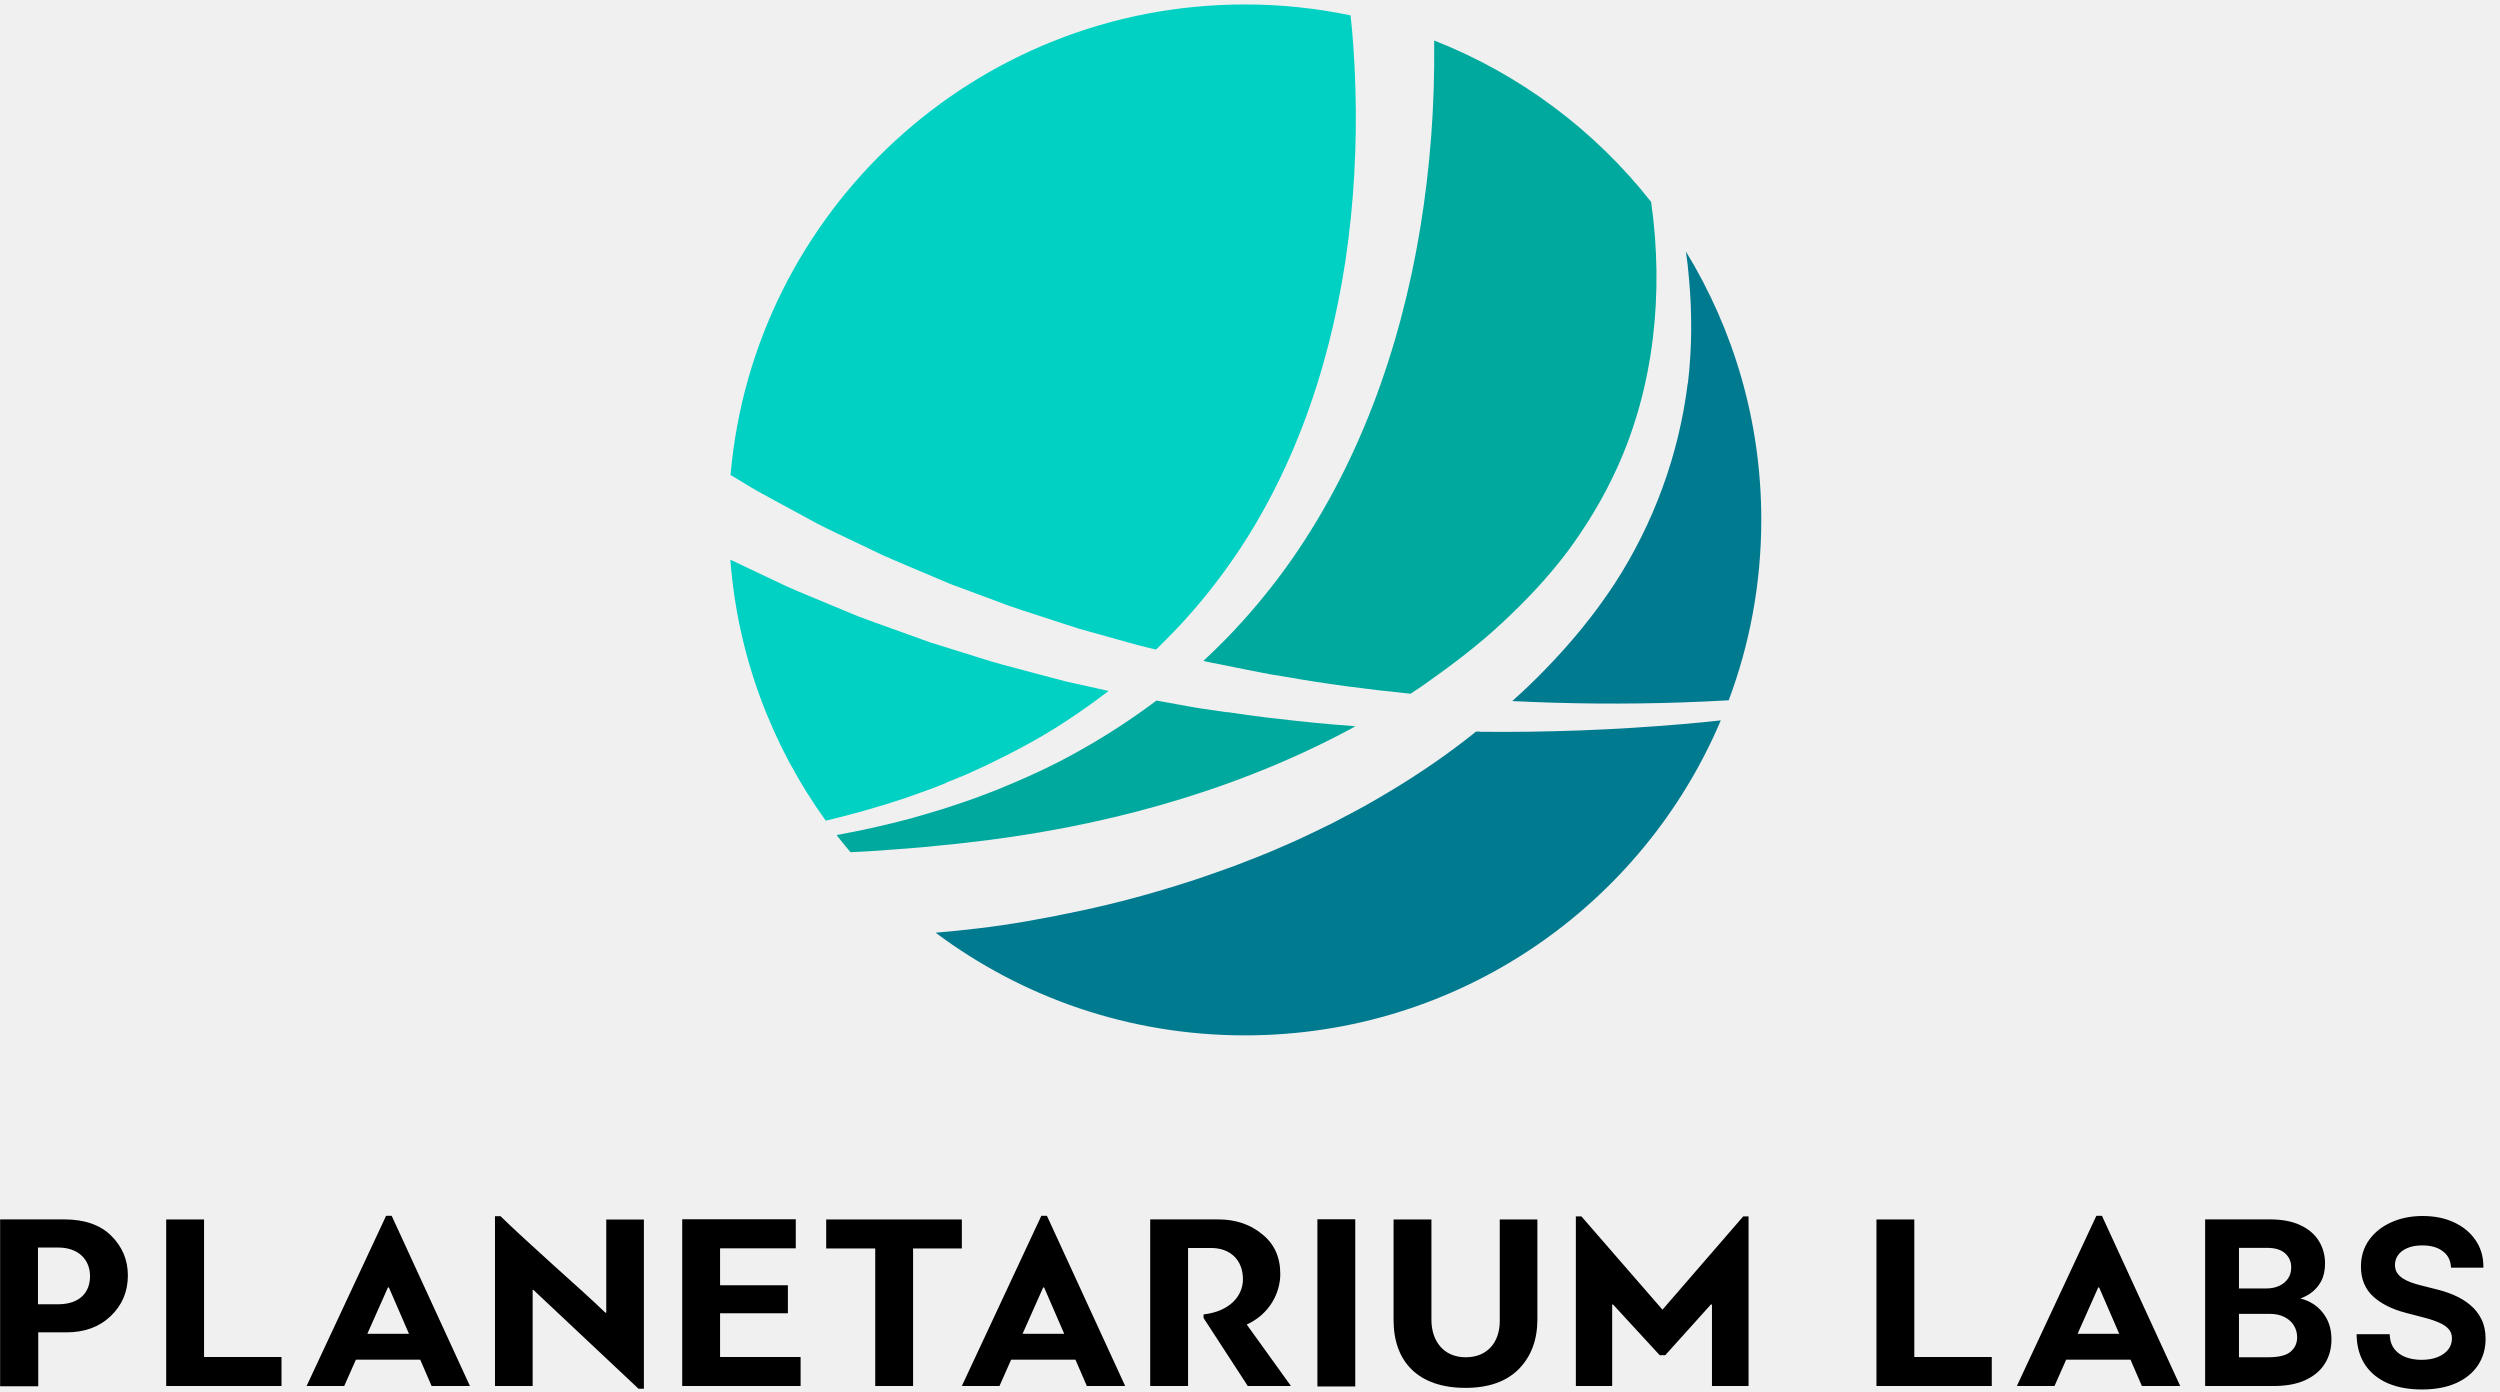
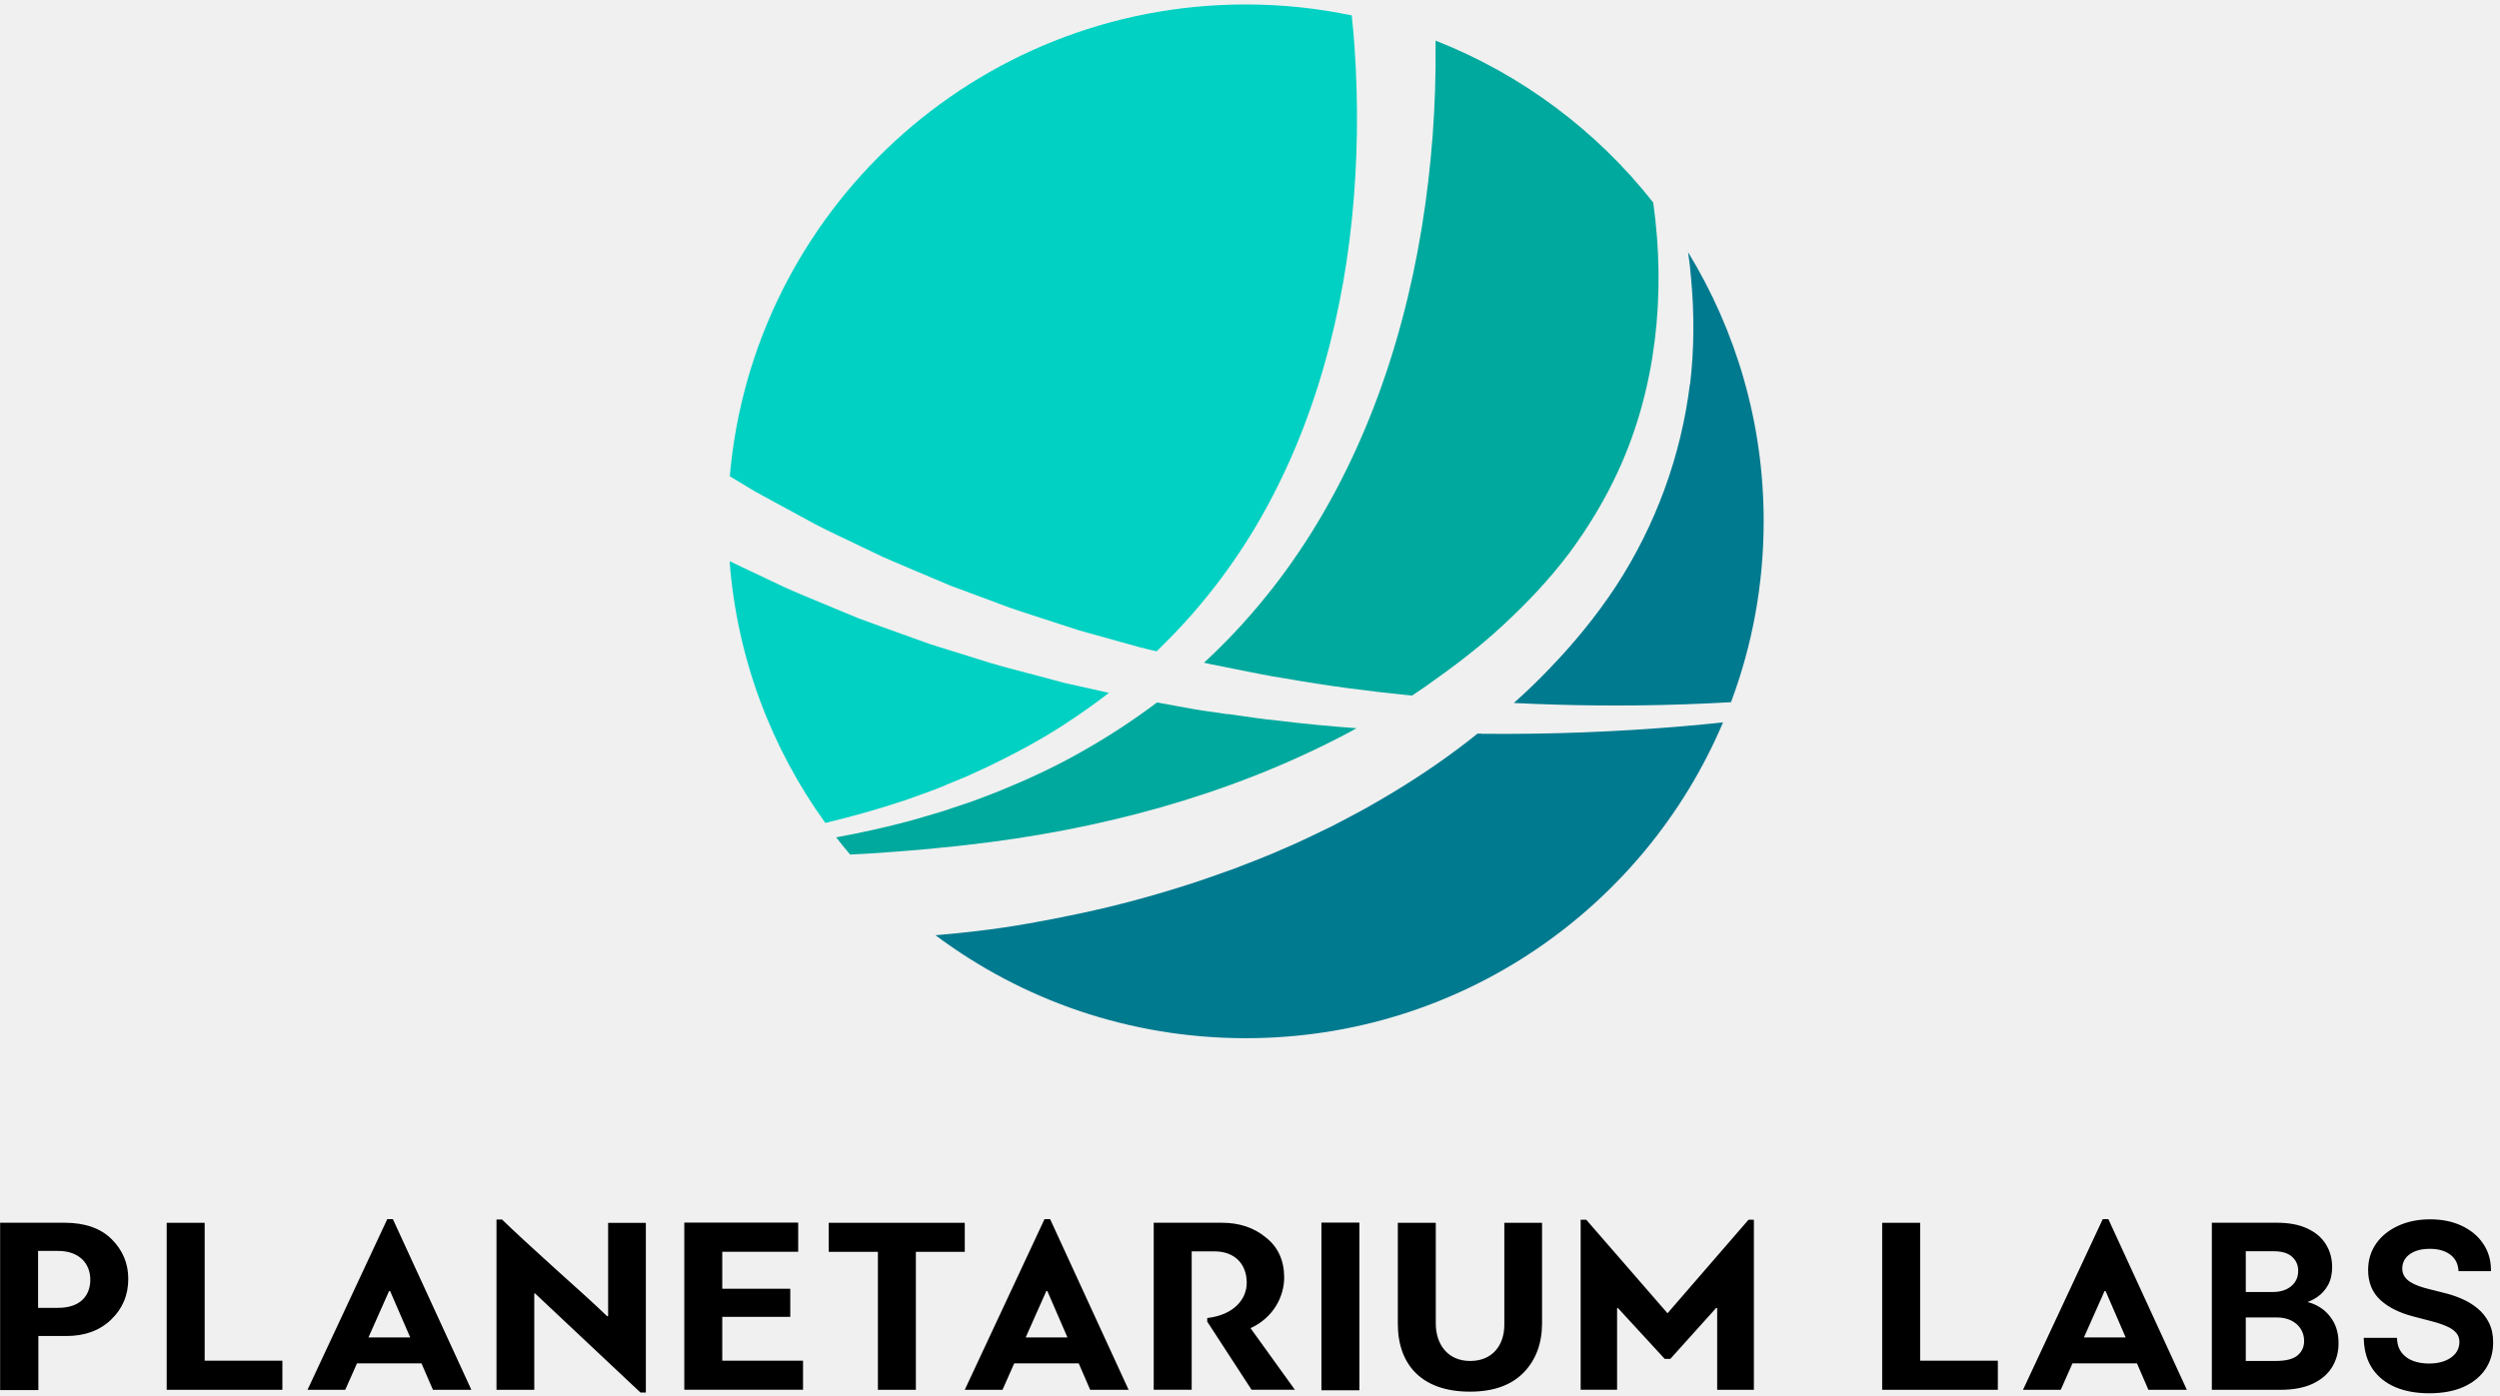
- <svg xmlns="http://www.w3.org/2000/svg" width="291" height="162" fill="none" viewBox="0 0 291 162">
-   <g clip-path="url(#a)">
-     <path fill="#00A99D" d="M166.593 15.825c-.543 7.141-1.664 14.247-3.513 21.192-1.838 6.933-4.404 13.705-7.791 20.05-1.699 3.172-3.595 6.241-5.71 9.148-2.115 2.907-4.438 5.664-6.946 8.225-.833.854-1.699 1.684-2.566 2.492.277.069.554.127.843.185l2.832.565c1.884.358 3.768.784 5.675 1.061 4.89.865 9.814 1.511 14.772 2.007.601-.392 1.202-.796 1.792-1.211 3.097-2.18 6.126-4.476 8.888-7.06 2.763-2.561 5.329-5.284 7.583-8.271 2.219-2.999 4.161-6.207 5.721-9.621 4.346-9.483 5.525-20.396 4.022-31.079-6.542-8.318-15.245-14.859-25.255-18.793v.369c.035 3.599-.081 7.176-.347 10.752v-.012Z" />
-     <path fill="#00D1C2" d="M110.142 91.099c.786-.323 1.583-.623 2.369-.969l2.323-1.061c3.063-1.477 6.069-3.057 8.912-4.903 1.815-1.177 3.583-2.423 5.294-3.738l-3.676-.819-1.445-.323-1.433-.381-2.866-.761c-1.919-.508-3.838-.992-5.722-1.615l-5.687-1.776-5.605-2.019c-.937-.346-1.873-.669-2.798-1.027l-2.751-1.142c-1.838-.773-3.687-1.511-5.502-2.319l-5.409-2.561-1.133-.542c.855 11.294 4.855 21.711 11.108 30.386 3.121-.75 6.207-1.615 9.247-2.63 1.607-.588 3.236-1.119 4.808-1.788l-.034-.012ZM87.534 56.79c.405.254.821.484 1.237.704l1.248.681 5.016 2.723c1.688.877 3.421 1.661 5.131 2.492l2.578 1.234c.867.392 1.757.75 2.624 1.131l5.27 2.227 5.375 1.996c1.78.704 3.606 1.258 5.433 1.857l2.727.888 1.364.438 1.387.392 5.548 1.546c.694.185 1.399.346 2.092.508 1.515-1.465 2.983-2.988 4.358-4.58 2.185-2.526 4.184-5.203 5.976-8.006 1.791-2.803 3.375-5.745 4.762-8.768 2.774-6.045 4.762-12.448 6.08-18.977 1.329-6.529 1.964-13.209 2.069-19.877.046-3.334-.047-6.68-.278-9.99-.081-1.211-.196-2.423-.324-3.622-3.976-.831-8.102-1.269-12.332-1.269C113.483.54 87.696 24.604 85.037 55.279c.023.012.046.023.069.046l2.439 1.477-.012-.011Z" />
-     <path fill="#00A99D" d="m142.828 82.908-2.935-.427c-.983-.138-1.942-.346-2.913-.508-.786-.15-1.584-.288-2.37-.427-2.855 2.146-5.848 4.095-8.946 5.826-3.086 1.754-6.322 3.219-9.582 4.545l-2.473.946c-.821.311-1.665.565-2.497.854-1.653.588-3.364 1.027-5.039 1.534-2.879.773-5.78 1.419-8.692 1.95.52.681 1.063 1.338 1.618 1.996.682-.035 1.364-.069 2.034-.104 1.919-.127 3.826-.265 5.745-.427.959-.069 1.907-.173 2.866-.277.959-.092 1.907-.173 2.855-.3 15.223-1.696 30.26-5.687 43.737-12.724.52-.265 1.029-.554 1.538-.831-3.029-.219-6.057-.508-9.074-.877-1.965-.185-3.907-.508-5.872-.773v.023Z" />
-     <path fill="#007A8F" d="M172.258 85.158h-.451c-.358.288-.717.577-1.075.854-3.283 2.55-6.739 4.834-10.322 6.91-1.78 1.061-3.617 1.996-5.455 2.965-1.861.888-3.711 1.823-5.618 2.619-1.884.854-3.814 1.569-5.733 2.318-1.942.692-3.883 1.396-5.848 2.008-3.919 1.246-7.906 2.318-11.929 3.172-4.022.854-8.067 1.615-12.136 2.077-1.595.196-3.19.346-4.785.484 10.033 7.51 22.493 11.952 36.004 11.952 24.909 0 46.269-15.124 55.389-36.663-1.503.162-3.006.311-4.52.438-7.802.669-15.65.969-23.51.888l-.011-.023Zm24.191-40.527c-.509 4.107-1.491 8.191-2.925 12.113-1.433 3.934-3.317 7.718-5.606 11.236-2.3 3.507-4.981 6.772-7.882 9.76-1.283 1.35-2.636 2.63-4.011 3.865 6.519.323 13.072.381 19.614.162 1.861-.058 3.722-.15 5.583-.254 2.451-6.541 3.791-13.613 3.791-21.008 0-11.444-3.213-22.127-8.772-31.229.15 1.004.265 2.007.346 3.022.382 4.072.37 8.214-.115 12.321l-.023.011Z" />
+ <svg xmlns="http://www.w3.org/2000/svg" fill="none" viewBox="0 0 290 162">
+   <g clip-path="url(#clip0_1755_5005)">
+     <path fill="#00A99D" d="M166.248 15.825c-.543 7.141-1.665 14.247-3.514 21.192-1.838 6.933-4.404 13.705-7.79 20.05-1.7 3.172-3.595 6.241-5.71 9.148-2.116 2.907-4.439 5.664-6.947 8.225-.832.854-1.699 1.684-2.566 2.492.277.069.555.127.844.185l2.832.565c1.884.358 3.768.784 5.675 1.061 4.889.865 9.813 1.511 14.772 2.007.601-.392 1.202-.796 1.791-1.211 3.098-2.18 6.126-4.476 8.889-7.06 2.762-2.561 5.328-5.284 7.582-8.271 2.219-2.999 4.161-6.207 5.721-9.621 4.346-9.483 5.525-20.396 4.023-31.079-6.542-8.318-15.246-14.859-25.255-18.793v.369c.034 3.599-.081 7.176-.347 10.752v-.012Z" />
+     <path fill="#00D1C2" d="M109.796 91.099c.786-.323 1.584-.623 2.37-.969l2.323-1.061c3.063-1.477 6.068-3.057 8.911-4.903 1.815-1.177 3.584-2.423 5.294-3.738l-3.675-.819-1.445-.323-1.433-.381-2.867-.761c-1.919-.508-3.837-.992-5.721-1.615l-5.687-1.776-5.606-2.019c-.936-.346-1.873-.669-2.797-1.027l-2.751-1.142c-1.838-.773-3.687-1.511-5.502-2.319l-5.409-2.561-1.133-.542c.855 11.294 4.854 21.711 11.108 30.386 3.121-.75 6.207-1.615 9.246-2.63 1.607-.588 3.237-1.119 4.809-1.788l-.035-.012ZM87.189 56.79c.405.254.821.484 1.237.704l1.248.681 5.016 2.723c1.688.877 3.421 1.661 5.132 2.492l2.577 1.234c.867.392 1.757.75 2.624 1.131l5.271 2.227 5.375 1.996c1.78.704 3.606 1.258 5.432 1.857l2.728.888 1.364.438 1.387.392 5.548 1.546c.693.185 1.398.346 2.092.508 1.514-1.465 2.982-2.988 4.357-4.58 2.185-2.526 4.185-5.203 5.976-8.006 1.792-2.803 3.375-5.745 4.762-8.768 2.774-6.045 4.762-12.448 6.08-18.977 1.329-6.529 1.965-13.209 2.069-19.877.046-3.334-.046-6.68-.277-9.99-.081-1.211-.197-2.423-.324-3.622C152.887.955 148.76.517 144.53.517 113.137.54 87.35 24.604 84.692 55.279c.023.012.046.023.069.046L87.2 56.802l-.011-.011Z" />
+     <path fill="#00A99D" d="m142.483 82.908-2.936-.427c-.982-.138-1.942-.346-2.913-.508-.786-.15-1.583-.288-2.369-.427-2.855 2.146-5.849 4.095-8.946 5.826-3.087 1.754-6.323 3.219-9.582 4.545l-2.474.946c-.821.311-1.664.565-2.497.854-1.652.588-3.363 1.027-5.039 1.534-2.878.773-5.779 1.419-8.692 1.95.52.681 1.063 1.338 1.618 1.996.682-.035 1.364-.069 2.034-.104 1.919-.127 3.826-.265 5.745-.427.959-.069 1.907-.173 2.867-.277.959-.092 1.907-.173 2.854-.3 15.223-1.696 30.261-5.687 43.738-12.724.52-.265 1.028-.554 1.537-.831-3.028-.219-6.057-.508-9.073-.877-1.965-.185-3.907-.508-5.872-.773v.023Z" />
+     <path fill="#007A8F" d="M171.912 85.158h-.451c-.358.288-.716.577-1.075.854-3.282 2.55-6.738 4.834-10.321 6.91-1.78 1.061-3.618 1.996-5.456 2.965-1.861.888-3.71 1.823-5.617 2.619-1.884.854-3.815 1.569-5.733 2.318-1.942.692-3.884 1.396-5.849 2.008-3.918 1.246-7.906 2.318-11.928 3.172-4.023.854-8.068 1.615-12.137 2.077-1.595.196-3.19.346-4.785.484 10.033 7.51 22.493 11.952 36.005 11.952 24.908 0 46.268-15.124 55.388-36.663-1.503.162-3.005.311-4.519.438-7.802.669-15.651.969-23.51.888l-.012-.023Zm24.191-40.527c-.509 4.107-1.491 8.191-2.924 12.113-1.434 3.934-3.318 7.718-5.606 11.236-2.3 3.507-4.982 6.772-7.883 9.76-1.283 1.35-2.635 2.63-4.011 3.865 6.519.323 13.073.381 19.615.162 1.861-.058 3.722-.15 5.583-.254 2.45-6.541 3.791-13.613 3.791-21.008 0-11.444-3.213-22.127-8.773-31.229.15 1.004.266 2.007.347 3.022.381 4.072.37 8.214-.116 12.321l-.023.011Z" />
  </g>
-   <path fill="currentColor" d="M19.345 141.945h4.406v16.007h9.017v3.379H19.345v-19.386Zm30.895 19.386-1.328-3.069H41.428l-1.361 3.069h-4.379l9.255-19.814h.648l9.109 19.814h-4.465.005Zm-5.086-11.469-2.397 5.395h4.849l-2.338-5.395h-.119.005ZM.014 161.371v-19.433H7.492c2.365 0 4.201.647 5.47 1.917 1.274 1.271 1.922 2.8 1.922 4.599 0 1.916-.68 3.478-2.009 4.749-1.328 1.265-3.045 1.884-5.173 1.884H4.452v6.278H.019l-.005.006ZM4.42 145.212v6.607h2.306c2.689 0 3.753-1.502 3.753-3.274 0-1.858-1.274-3.333-3.726-3.333H4.414h.005ZM218.42 141.945h4.406v16.007h9.017v3.379H218.42v-19.386Zm30.895 19.386-1.328-3.069h-7.484l-1.361 3.069h-4.379l9.255-19.814h.648l9.109 19.814h-4.465.005Zm-5.086-11.469-2.398 5.395h4.849l-2.338-5.395h-.119.006ZM126.51 161.331l-1.329-3.069h-7.483l-1.361 3.069h-4.379l9.255-19.814h.648l9.109 19.814h-4.466.006Zm-5.087-11.469-2.397 5.395h4.849l-2.338-5.395h-.119.005Zm-59.433 11.469h-4.374v-19.762h.648c1.388 1.351 3.429 3.228 6.123 5.667 2.689 2.407 4.73 4.257 6.064 5.549h.119V141.95h4.379v19.702h-.621l-12.241-11.51h-.086v11.189h-.011Zm31.2-3.385v3.383H79.41v-19.404h13.218v3.382h-8.812v4.296H91.71v3.264h-7.894v5.085h9.374v-.006Zm18.768-12.628h-5.675v16.012h-4.406v-16.012h-5.708v-3.374h15.789v3.374Zm29.826-3.38c2.009 0 3.726.559 5.113 1.709 1.421 1.117 2.128 2.675 2.128 4.647 0 2.235-1.274 4.68-3.904 5.883l5.146 7.151h-5.027l-5.146-7.914V153c3.078-.354 4.584-2.175 4.584-4.088 0-2.235-1.447-3.648-3.726-3.648h-2.662v16.064h-4.406v-19.39h7.9Zm15.968 19.446h-4.406v-19.459h4.406v19.459Zm16.826-19.437h4.373v11.628c0 2.368-.707 4.293-2.16 5.781-1.447 1.462-3.52 2.192-6.209 2.192-5.529 0-8.37-3.066-8.37-7.888v-11.713h4.406v11.686c0 2.427 1.388 4.353 3.991 4.353 2.602 0 3.963-1.841 3.963-4.209v-11.83h.006Z" />
-   <path fill="currentColor" stroke="#000" stroke-width=".243" d="M256.799 161.089v.121h7.834c1.47 0 2.698-.226 3.681-.685.979-.458 1.718-1.085 2.21-1.884.49-.802.735-1.705.735-2.704 0-.977-.202-1.818-.613-2.517-.406-.694-.932-1.232-1.577-1.613-.58-.351-1.186-.559-1.817-.621.57-.154 1.091-.389 1.562-.706.519-.35.932-.804 1.239-1.363.309-.569.461-1.249.461-2.034 0-.956-.235-1.816-.706-2.575-.468-.762-1.173-1.358-2.109-1.791-.932-.441-2.096-.658-3.484-.658h-7.416v19.03Zm10.308-6.87c.267.429.401.911.401 1.45 0 .716-.265 1.298-.795 1.754-.519.446-1.386.682-2.628.682h-3.591v-5.296h3.684c.698 0 1.292.129 1.786.383l.001.001c.496.249.876.591 1.142 1.026Zm-.685-5.321c-.26.38-.617.677-1.076.89-.46.208-.979.312-1.559.312h-3.293v-4.973h3.367c1.001 0 1.732.234 2.216.679v.001c.495.45.742 1.02.742 1.719 0 .533-.134.988-.397 1.372Zm18.98-1.572.011.109h3.531l-.002-.124c-.019-1.101-.324-2.078-.918-2.929-.592-.855-1.407-1.52-2.441-1.995-1.029-.483-2.223-.723-3.58-.723-1.338 0-2.541.24-3.606.722-1.065.475-1.91 1.146-2.534 2.013v.001c-.62.87-.928 1.883-.928 3.035 0 1.401.461 2.536 1.388 3.391h.001c.923.84 2.174 1.462 3.746 1.87v.001l2.152.561c.673.173 1.257.371 1.755.592h.001c.499.213.879.478 1.147.791l.001.001c.261.298.398.68.404 1.154-.006.523-.161.976-.463 1.365-.305.386-.73.692-1.28.916-.543.218-1.18.328-1.913.328-.702 0-1.334-.107-1.897-.319-.554-.211-1.001-.53-1.343-.954-.339-.42-.535-.951-.583-1.597l-.008-.113h-3.612l.005.126c.05 1.291.382 2.392 1 3.3h.001c.624.906 1.486 1.594 2.583 2.063 1.103.47 2.397.702 3.882.702 1.527 0 2.835-.239 3.92-.721 1.089-.488 1.927-1.166 2.508-2.036h.001c.581-.876.87-1.888.87-3.032 0-.844-.157-1.587-.475-2.224-.315-.632-.745-1.173-1.287-1.62-.533-.444-1.138-.812-1.813-1.103-.665-.289-1.358-.519-2.079-.689l-1.773-.449h-.001c-.384-.093-.764-.207-1.142-.342-.374-.135-.713-.299-1.019-.493-.3-.197-.536-.434-.711-.71-.165-.271-.249-.594-.249-.973.006-.456.137-.858.392-1.211.256-.353.628-.637 1.123-.848.492-.21 1.088-.318 1.79-.318.998 0 1.797.224 2.405.66v.001c.611.434.957 1.037 1.04 1.821Z" />
-   <path fill="currentColor" d="M193.84 157.745h-.653l-5.443-5.916c-.027.027-.06.027-.087.027v9.473h-4.228v-19.74h.648l9.434 10.858 9.4-10.858h.621v19.745h-4.26v-9.472c-.027-.027-.06-.027-.119-.027l-5.324 5.915.011-.005Z" />
+   <path fill="#000" fill-rule="evenodd" d="m50.24 161.331-1.328-3.069h-7.484l-1.361 3.069h-4.379l9.255-19.814h.648l9.109 19.814h-4.46Zm-5.086-11.469-2.397 5.395h4.849l-2.338-5.395h-.113Zm-25.809-7.916h4.406v16.007h9.017v3.378H19.345v-19.385Zm-19.331-.007v19.432l.005-.006H4.452v-6.278h3.251c2.127 0 3.845-.619 5.173-1.884 1.328-1.271 2.009-2.832 2.009-4.749 0-1.799-.648-3.328-1.922-4.599-1.269-1.27-3.105-1.916-5.47-1.916H.013Zm4.406 9.88v-6.607h2.333c2.451 0 3.726 1.476 3.726 3.333 0 1.772-1.064 3.274-3.753 3.274H4.42ZM218.42 141.946h4.406v16.007h9.017v3.378H218.42v-19.385Zm29.567 16.316 1.328 3.069h4.46l-9.109-19.814h-.648l-9.255 19.814h4.379l1.361-3.069h7.484Zm-6.156-3.005 2.398-5.395h.113l2.338 5.395h-4.849Zm-115.321 6.074-1.329-3.069h-7.483l-1.361 3.069h-4.379l9.255-19.814h.648l9.109 19.814h-4.46Zm-5.087-11.469-2.397 5.395h4.849l-2.338-5.395h-.114Zm-63.807 11.469h4.385v-11.189h.086l12.241 11.511h.621V141.95h-4.379v10.835h-.119c-1.334-1.292-3.375-3.141-6.064-5.549-2.694-2.439-4.735-4.315-6.123-5.666h-.648v19.761Zm35.573-3.38v3.378H79.41v-19.404h13.218v3.382h-8.812v4.295H91.71v3.265h-7.894v5.084h9.374Zm13.094-12.633h5.675v-3.374H96.169v3.374h5.708v16.012h4.406v-16.012Zm35.501-3.379c2.009 0 3.726.558 5.114 1.708 1.42 1.118 2.127 2.676 2.127 4.647 0 2.235-1.274 4.68-3.904 5.883l5.146 7.151h-5.027l-5.146-7.914v-.413c3.078-.355 4.584-2.176 4.584-4.089 0-2.235-1.447-3.648-3.725-3.648h-2.662v16.064h-4.407v-19.389h7.9Zm11.562 19.445h4.406v-19.459h-4.406v19.459Zm21.231-19.437h4.374v11.627c0 2.369-.707 4.294-2.16 5.782-1.447 1.461-3.52 2.192-6.209 2.192-5.529 0-8.37-3.067-8.37-7.888v-11.713h4.406v11.686c0 2.427 1.388 4.352 3.991 4.352 2.602 0 3.963-1.84 3.963-4.208v-11.83h.005Zm82.1-.009v19.394h7.956c1.481 0 2.729-.228 3.732-.697.997-.466 1.757-1.108 2.263-1.931.503-.822.752-1.747.752-2.767 0-.994-.205-1.857-.629-2.579-.416-.709-.956-1.263-1.62-1.655-.437-.265-.89-.45-1.357-.556.394-.146.764-.334 1.108-.566.535-.361.961-.83 1.277-1.405l.001-.001c.321-.591.476-1.291.476-2.092 0-.977-.24-1.859-.725-2.639-.482-.785-1.207-1.396-2.16-1.837-.954-.451-2.136-.669-3.536-.669h-7.538Zm10.326 12.344.001.002c.254.408.382.868.382 1.385 0 .682-.249 1.229-.753 1.662-.485.417-1.315.652-2.549.652h-3.469v-5.052h3.562c.684 0 1.258.126 1.731.37l.002.001c.478.24.84.567 1.093.98Zm-.306-6.756c0 .511-.128.942-.375 1.303-.246.36-.586.644-1.027.849-.442.199-.943.301-1.508.301h-3.172v-4.73h3.246c.984 0 1.68.23 2.133.647l.001.001c.469.426.702.962.702 1.629Zm18.607.031-.023-.218c-.08-.751-.409-1.322-.989-1.735l-.001-.001c-.582-.417-1.353-.637-2.334-.637-.69 0-1.269.106-1.743.308-.479.204-.831.476-1.071.807-.24.332-.364.709-.37 1.141 0 .36.081.66.232.908.164.26.387.484.673.672.297.189.628.349.994.48.374.135.75.247 1.13.339h.002l1.772.449c.727.171 1.427.403 2.099.696.685.295 1.299.669 1.841 1.121.556.458.996 1.011 1.319 1.659.328.657.487 1.419.487 2.278 0 1.166-.295 2.202-.89 3.099-.596.892-1.454 1.584-2.56 2.08-1.105.491-2.431.732-3.97.732-1.497 0-2.809-.234-3.929-.711-1.116-.478-1.998-1.18-2.636-2.106l-.001-.001c-.634-.93-.971-2.055-1.021-3.364l-.01-.253h3.851l.016.226c.046.626.236 1.132.557 1.53.327.406.756.712 1.291.916.547.206 1.164.312 1.854.312.721 0 1.341-.109 1.867-.319.534-.218.94-.513 1.23-.879.285-.366.431-.793.438-1.29-.006-.449-.136-.801-.374-1.074l-.002-.002c-.253-.295-.616-.55-1.102-.758l-.004-.001c-.49-.218-1.068-.413-1.735-.585l-2.153-.562c-1.584-.412-2.855-1.041-3.797-1.897l-.002-.002c-.955-.881-1.427-2.049-1.427-3.48 0-1.174.315-2.213.951-3.106v-.001c.637-.886 1.501-1.569 2.583-2.053 1.083-.49 2.303-.732 3.656-.732 1.371 0 2.583.242 3.631.733 1.051.484 1.884 1.162 2.49 2.037.608.871.92 1.873.94 2.996l.004.248h-3.764Zm-91.47 10.187h.006l-.011.006.005-.006Zm-.648 0h.648l5.319-5.91c.059 0 .092 0 .119.027v9.473h4.26v-19.746h-.621l-9.401 10.859-9.433-10.859h-.648v19.74h4.228v-9.472c.027 0 .06 0 .087-.027l5.442 5.915Z" clip-rule="evenodd" />
  <defs>
-     <clipPath id="a">
-       <path fill="#fff" d="M85.013.517h120v120h-120z" />
+     <clipPath id="clip0_1755_5005">
+       <path fill="#fff" d="M84.668.517h120v120h-120z" />
    </clipPath>
  </defs>
</svg>
